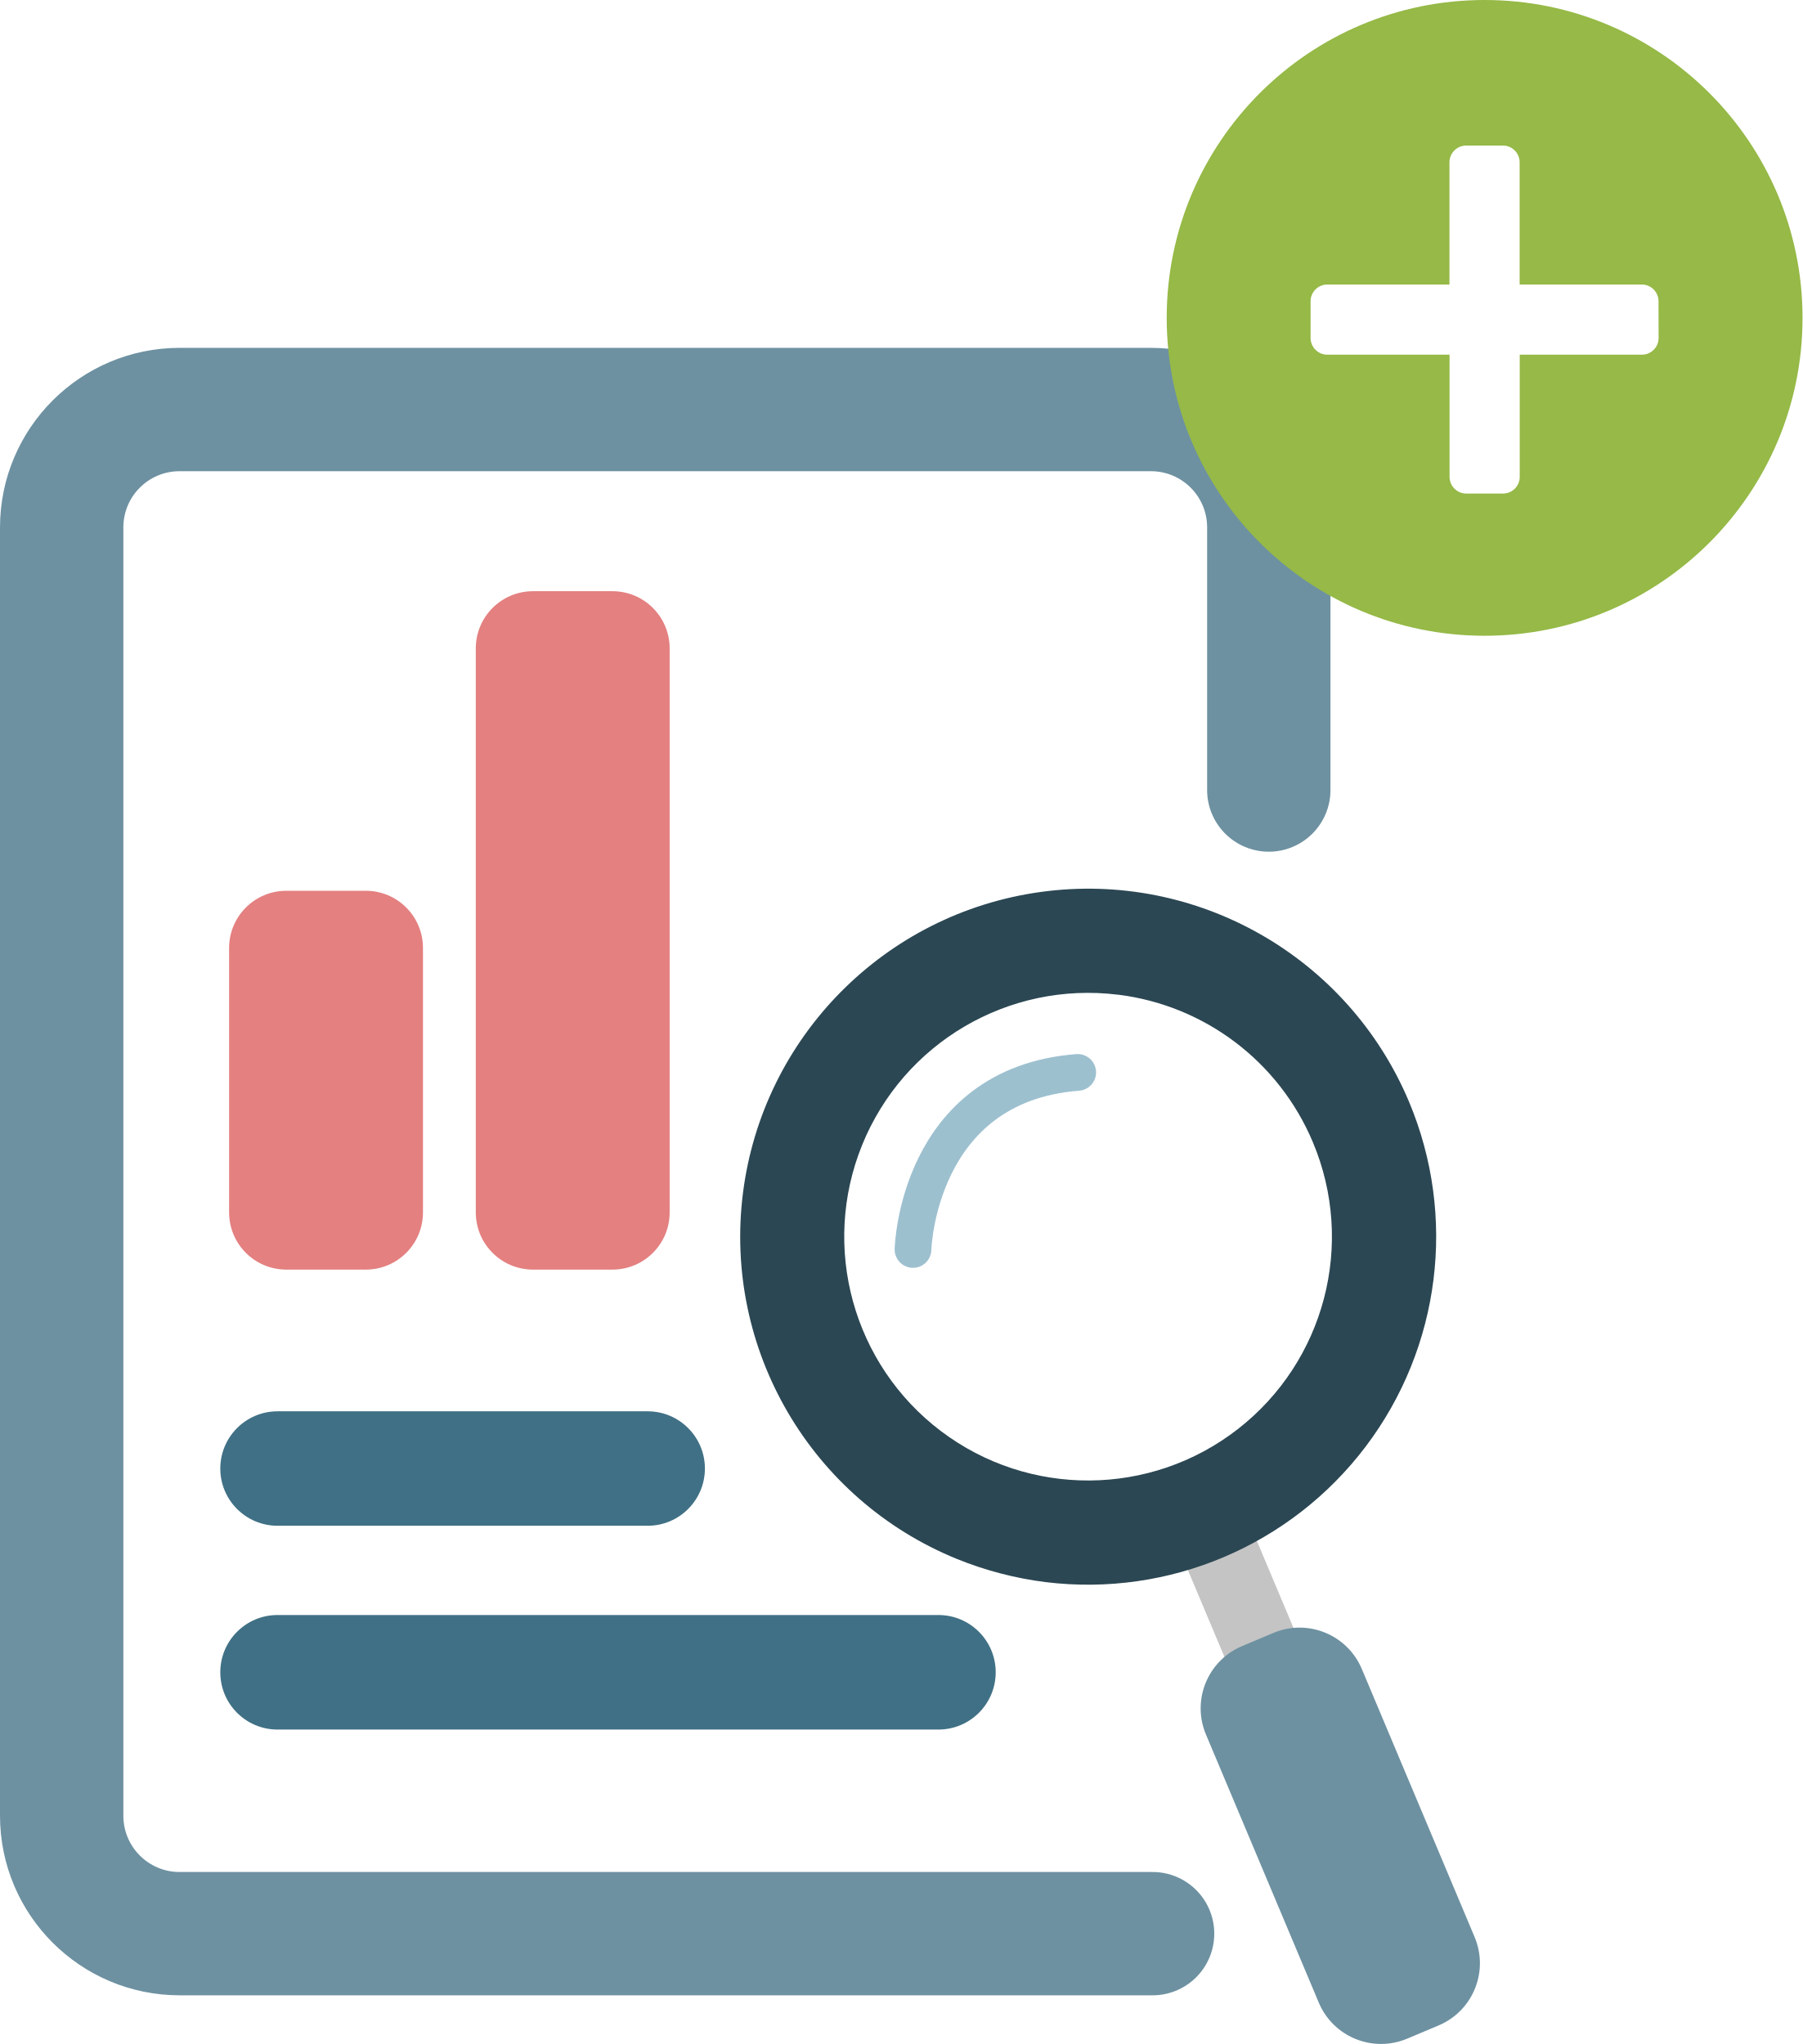
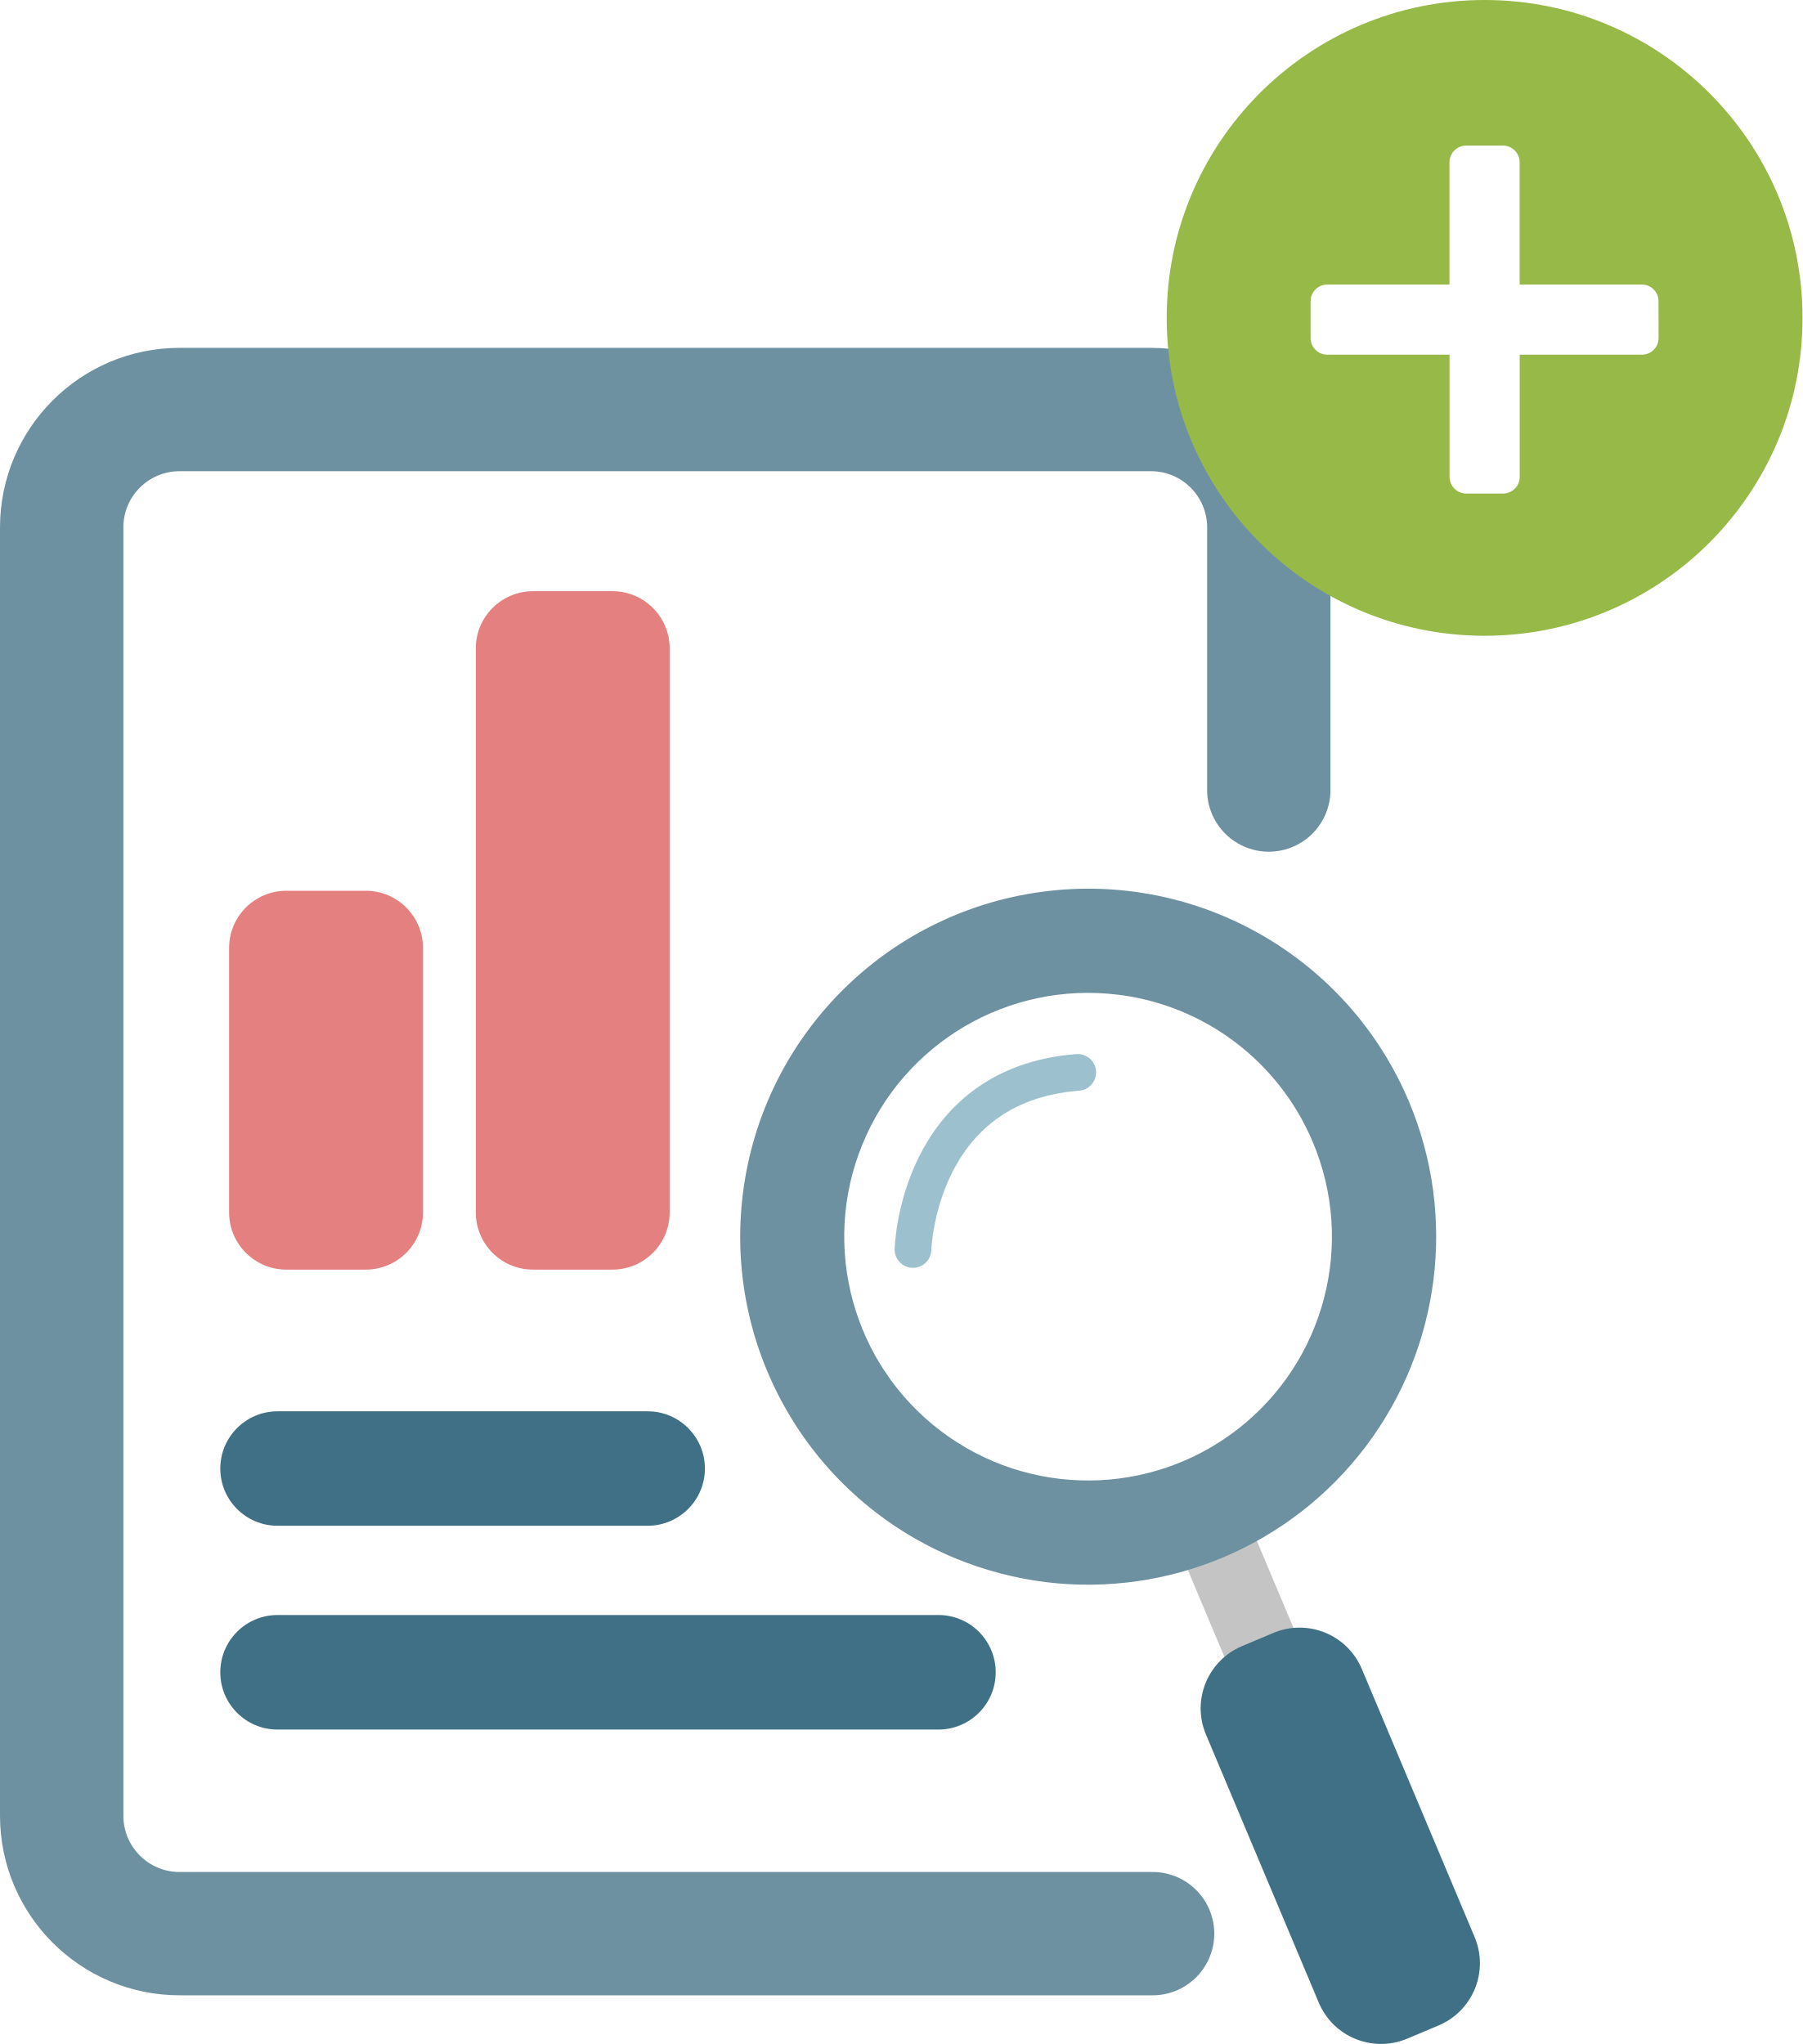
<svg xmlns="http://www.w3.org/2000/svg" viewBox="0 0 392.75 445.41">
  <defs>
-     <style>.cls-1{fill:#c4c4c4;}.cls-2{fill:#2b4753;}.cls-3{fill:#6d91a1;}.cls-4{fill:none;stroke:#9dc0cf;stroke-linecap:round;stroke-miterlimit:10;stroke-width:8px;}.cls-5{fill:#e48080;}.cls-6{fill:#407085;}.cls-7{fill:#96b947;}</style>
+     <style>.cls-1{fill:#c4c4c4;}.cls-2{fill:#6d91a1;}.cls-3{fill:#407085;}.cls-4{fill:none;stroke:#9dc0cf;stroke-linecap:round;stroke-miterlimit:10;stroke-width:8px;}.cls-5{fill:#e48080;}.cls-6{fill:#96b947;}</style>
  </defs>
  <g id="Layer_2" data-name="Layer 2">
    <g id="study">
      <g id="new_study">
        <g id="mglass">
          <rect class="cls-1" x="260.94" y="321.09" width="16.32" height="48.82" rx="6.32" transform="translate(-112.94 131.41) rotate(-22.82)" />
          <path class="cls-2" d="M227.83,344.76a76.76,76.76,0,0,1-19.36-5.06A75.83,75.83,0,1,1,307,240.06h0a75.87,75.87,0,0,1-79.17,104.7Zm15.78-128a53.13,53.13,0,1,0,42.44,32.12h0A53.1,53.1,0,0,0,243.61,216.75Z" />
          <rect class="cls-3" x="273.61" y="353.64" width="36.84" height="92.8" rx="14.71" transform="translate(-132.29 144.57) rotate(-22.82)" />
          <path class="cls-4" d="M198.93,272.27s.9-35.89,35.89-38.58" />
        </g>
-         <path class="cls-3" d="M250.77,434.8H39.13A39.16,39.16,0,0,1,0,395.68V114.92A39.16,39.16,0,0,1,39.13,75.8H250.77a39.15,39.15,0,0,1,39.12,39.12v56.87a13.44,13.44,0,1,1-26.87,0V114.92a12.25,12.25,0,0,0-12.25-12.24H39.13a12.24,12.24,0,0,0-12.25,12.24V395.68a12.25,12.25,0,0,0,12.25,12.25H250.77a13.44,13.44,0,1,1,0,26.87Z" />
+         <path class="cls-2" d="M250.77,434.8H39.13A39.16,39.16,0,0,1,0,395.68V114.92A39.16,39.16,0,0,1,39.13,75.8H250.77a39.15,39.15,0,0,1,39.12,39.12v56.87a13.44,13.44,0,1,1-26.87,0V114.92a12.25,12.25,0,0,0-12.25-12.24H39.13a12.24,12.24,0,0,0-12.25,12.24V395.68a12.25,12.25,0,0,0,12.25,12.25H250.77a13.44,13.44,0,1,1,0,26.87Z" />
        <rect class="cls-5" x="49.92" y="194.11" width="42.24" height="82.55" rx="12.46" />
        <rect class="cls-5" x="103.67" y="128.83" width="42.24" height="147.83" rx="12.46" />
-         <path class="cls-6" d="M60.47,307.54h80.64A12.47,12.47,0,0,1,153.59,320h0a12.48,12.48,0,0,1-12.48,12.48H60.47A12.47,12.47,0,0,1,48,320h0A12.47,12.47,0,0,1,60.47,307.54Z" />
-         <path class="cls-6" d="M60.47,351.93h144a12.48,12.48,0,0,1,12.48,12.48h0a12.48,12.48,0,0,1-12.48,12.48h-144A12.47,12.47,0,0,1,48,364.41h0A12.47,12.47,0,0,1,60.47,351.93Z" />
+         <path class="cls-3" d="M60.47,307.54h80.64A12.47,12.47,0,0,1,153.59,320h0a12.48,12.48,0,0,1-12.48,12.48H60.47A12.47,12.47,0,0,1,48,320h0A12.47,12.47,0,0,1,60.47,307.54Z" />
+         <path class="cls-3" d="M60.47,351.93h144a12.48,12.48,0,0,1,12.48,12.48h0a12.48,12.48,0,0,1-12.48,12.48h-144A12.47,12.47,0,0,1,48,364.41h0A12.47,12.47,0,0,1,60.47,351.93Z" />
        <g id="new">
          <g id="Layer_1-2" data-name="Layer 1-2">
-             <path id="plus-circle" class="cls-7" d="M323.48,0a69.27,69.27,0,1,0,69.27,69.27A69.27,69.27,0,0,0,323.48,0Zm37.91,73.65a3.64,3.64,0,0,1-3.64,3.64H331.13v26.62a3.64,3.64,0,0,1-3.64,3.64h-8a3.64,3.64,0,0,1-3.65-3.64V77.29H289.21a3.64,3.64,0,0,1-3.65-3.64v-8A3.64,3.64,0,0,1,289.21,62h26.61V35.37a3.64,3.64,0,0,1,3.65-3.65h8a3.64,3.64,0,0,1,3.64,3.65V62h26.62a3.64,3.64,0,0,1,3.64,3.65Z" />
+             <path id="plus-circle" class="cls-6" d="M323.48,0a69.27,69.27,0,1,0,69.27,69.27A69.27,69.27,0,0,0,323.48,0Zm37.91,73.65a3.64,3.64,0,0,1-3.64,3.64H331.13v26.62a3.64,3.64,0,0,1-3.64,3.64h-8a3.64,3.64,0,0,1-3.65-3.64V77.29H289.21a3.64,3.64,0,0,1-3.65-3.64v-8A3.64,3.64,0,0,1,289.21,62h26.61V35.37a3.64,3.64,0,0,1,3.65-3.65h8a3.64,3.64,0,0,1,3.64,3.65V62h26.62a3.64,3.64,0,0,1,3.64,3.65Z" />
          </g>
        </g>
      </g>
    </g>
  </g>
</svg>
